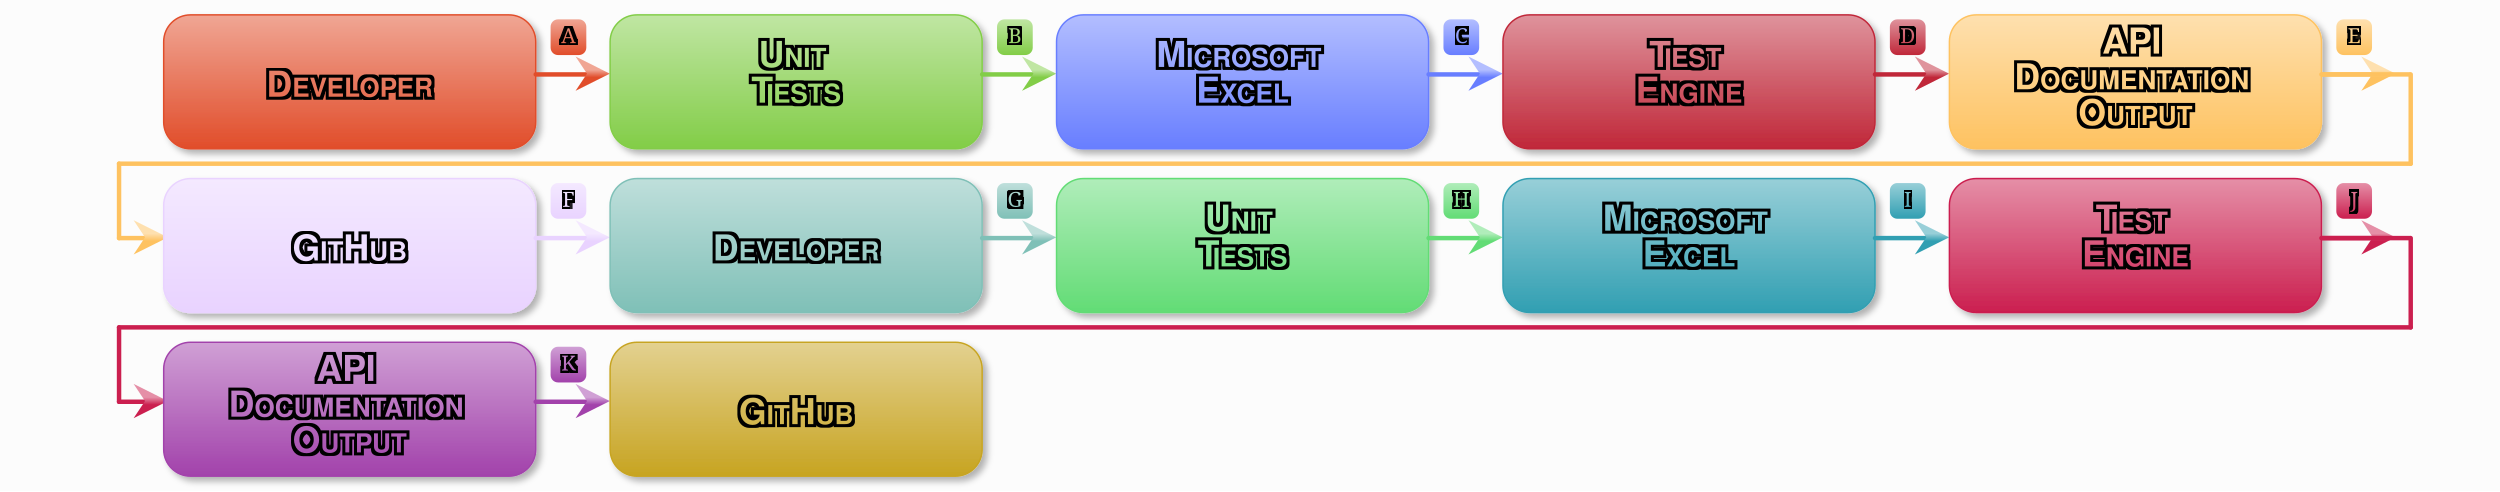
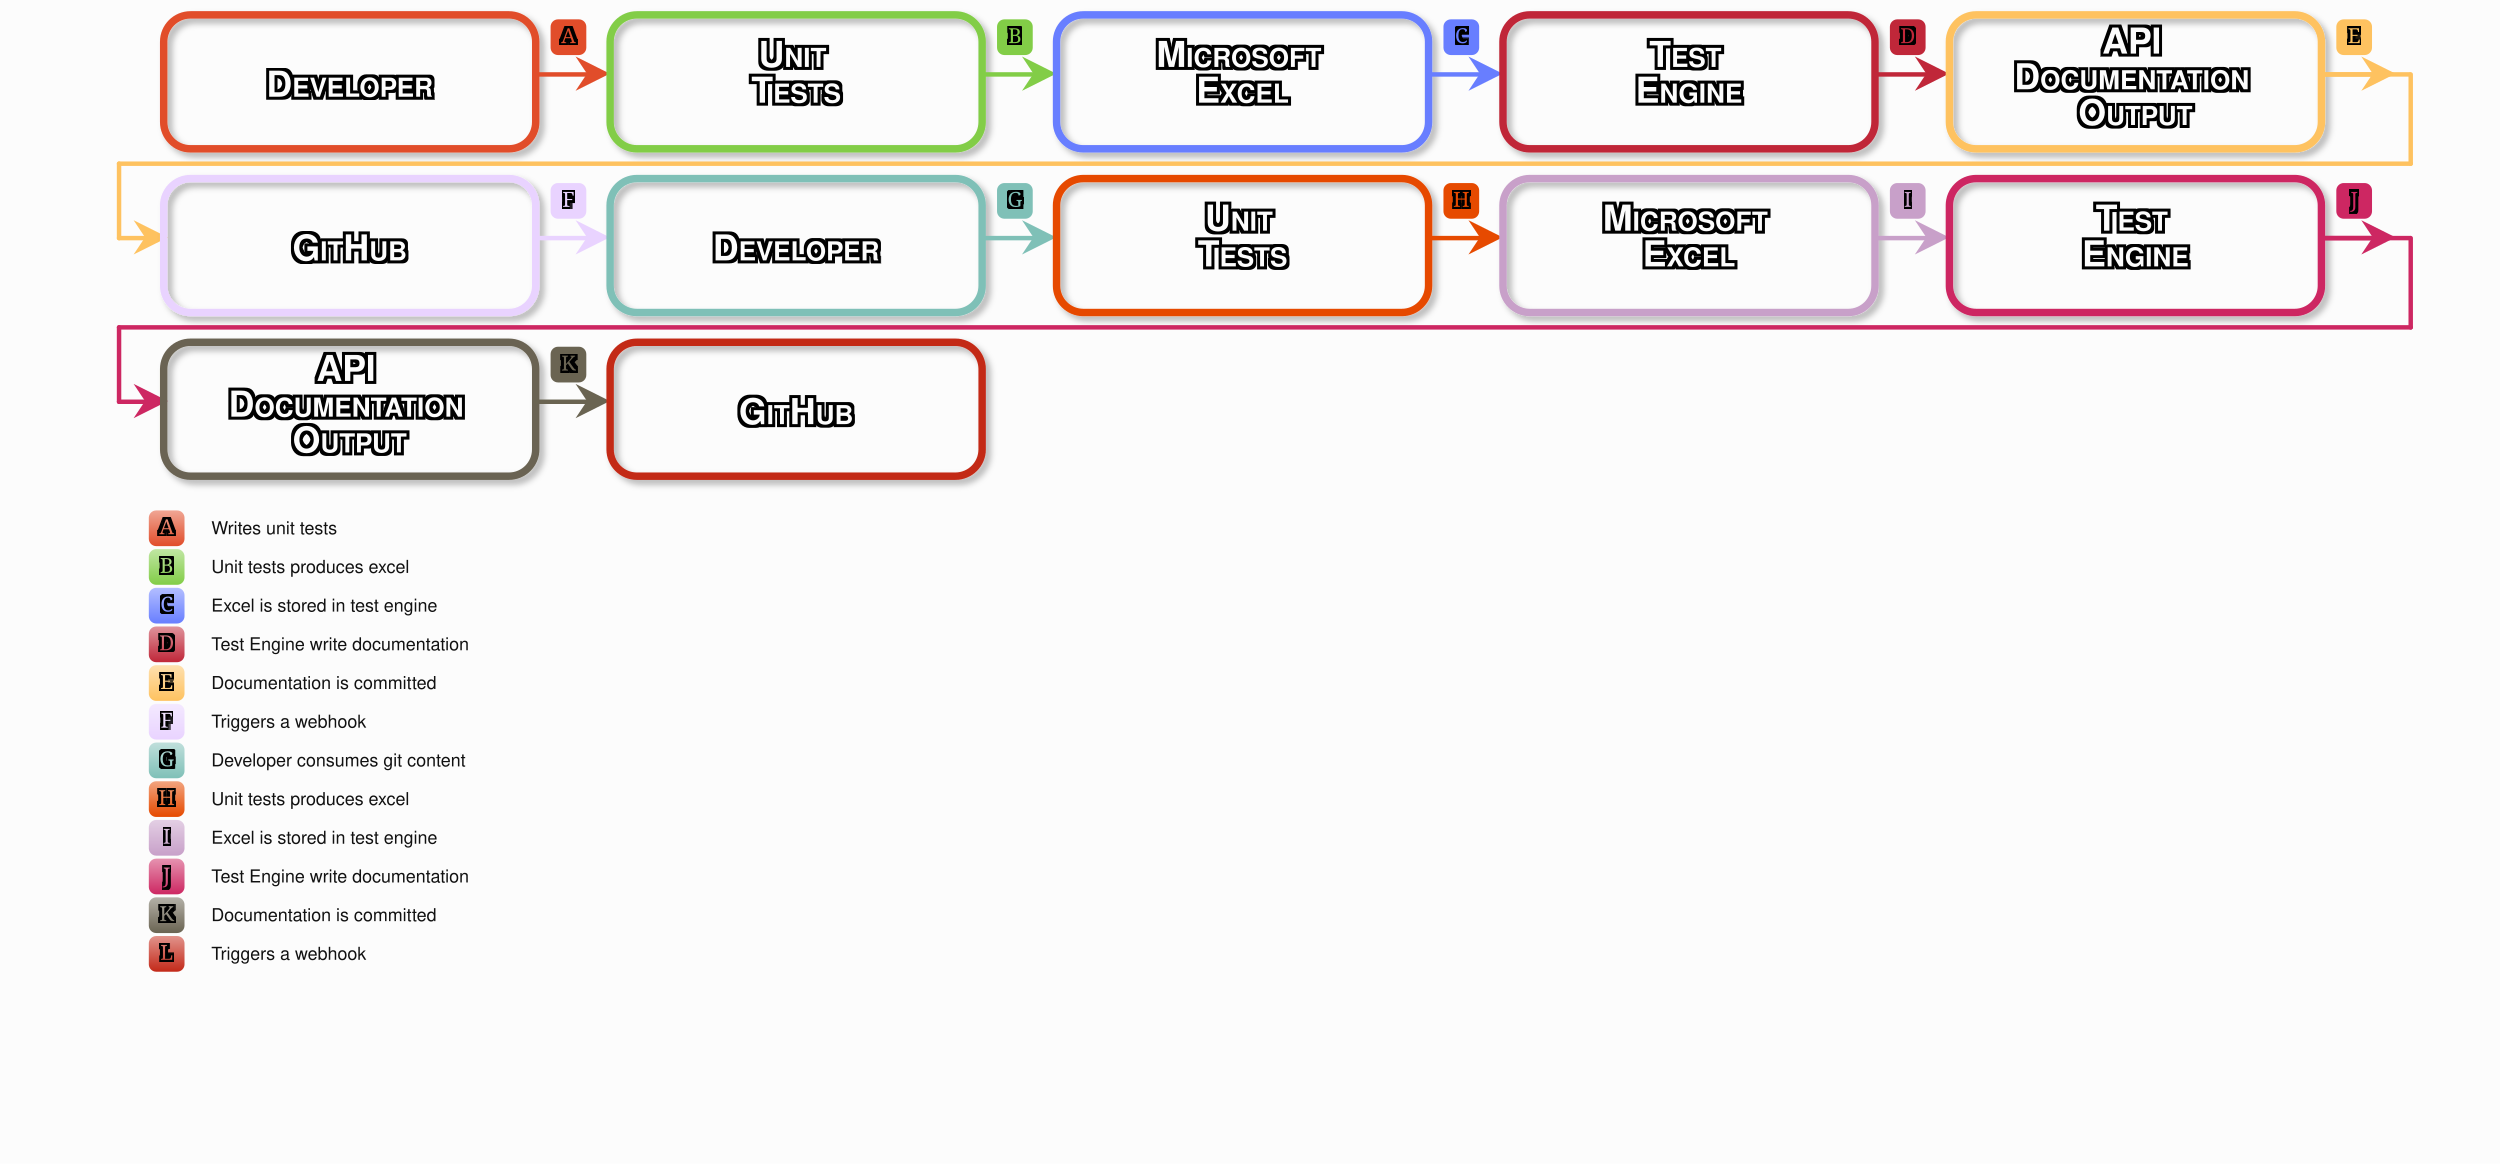
- <svg xmlns="http://www.w3.org/2000/svg" xmlns:xlink="http://www.w3.org/1999/xlink" width="1344.0" height="264.0" viewBox="0 0 1680.0 330.0" id="diag">
+ <svg xmlns="http://www.w3.org/2000/svg" xmlns:xlink="http://www.w3.org/1999/xlink" width="1344.0" height="625.6" viewBox="0 0 1680.0 782.0" id="diag">
  <defs>
    <linearGradient id="grad0" x2="0%" y2="100%">
      <stop class="stop1" offset="0%" stop-color="#f0a694" />
      <stop class="stop2" offset="50%" stop-color="#e8795f" />
      <stop class="stop3" offset="100%" stop-color="#E14D2A" />
    </linearGradient>
    <linearGradient id="grad1" x2="0%" y2="100%">
      <stop class="stop1" offset="0%" stop-color="#c0e6a3" />
      <stop class="stop2" offset="50%" stop-color="#a1d975" />
      <stop class="stop3" offset="100%" stop-color="#82CD47" />
    </linearGradient>
    <linearGradient id="grad2" x2="0%" y2="100%">
      <stop class="stop1" offset="0%" stop-color="#b3beff" />
      <stop class="stop2" offset="50%" stop-color="#8d9eff" />
      <stop class="stop3" offset="100%" stop-color="#687EFF" />
    </linearGradient>
    <linearGradient id="grad3" x2="0%" y2="100%">
      <stop class="stop1" offset="0%" stop-color="#df939c" />
      <stop class="stop2" offset="50%" stop-color="#cf5d6a" />
      <stop class="stop3" offset="100%" stop-color="#C02739" />
    </linearGradient>
    <linearGradient id="grad4" x2="0%" y2="100%">
      <stop class="stop1" offset="0%" stop-color="#fee0af" />
      <stop class="stop2" offset="50%" stop-color="#fed187" />
      <stop class="stop3" offset="100%" stop-color="#FEC260" />
    </linearGradient>
    <linearGradient id="grad5" x2="0%" y2="100%">
      <stop class="stop1" offset="0%" stop-color="#f4e9ff" />
      <stop class="stop2" offset="50%" stop-color="#eedeff" />
      <stop class="stop3" offset="100%" stop-color="#e9d3ff" />
    </linearGradient>
    <linearGradient id="grad6" x2="0%" y2="100%">
      <stop class="stop1" offset="0%" stop-color="#bfdfdb" />
      <stop class="stop2" offset="50%" stop-color="#9fcfc9" />
      <stop class="stop3" offset="100%" stop-color="#7fc0b7" />
    </linearGradient>
    <linearGradient id="grad7" x2="0%" y2="100%">
-       <stop class="stop1" offset="0%" stop-color="#b0edba" />
-       <stop class="stop2" offset="50%" stop-color="#89e497" />
-       <stop class="stop3" offset="100%" stop-color="#62dc75" />
+       <stop class="stop1" offset="0%" stop-color="#f2a47f" />
+       <stop class="stop2" offset="50%" stop-color="#ec773f" />
+       <stop class="stop3" offset="100%" stop-color="#e64a00" />
    </linearGradient>
    <linearGradient id="grad8" x2="0%" y2="100%">
-       <stop class="stop1" offset="0%" stop-color="#98cfd8" />
-       <stop class="stop2" offset="50%" stop-color="#64b7c5" />
-       <stop class="stop3" offset="100%" stop-color="#319fb2" />
+       <stop class="stop1" offset="0%" stop-color="#e3cfe4" />
+       <stop class="stop2" offset="50%" stop-color="#d5b7d6" />
+       <stop class="stop3" offset="100%" stop-color="#c8a0c9" />
    </linearGradient>
    <linearGradient id="grad9" x2="0%" y2="100%">
-       <stop class="stop1" offset="0%" stop-color="#e58fa7" />
-       <stop class="stop2" offset="50%" stop-color="#d8577b" />
-       <stop class="stop3" offset="100%" stop-color="#cb1f4f" />
+       <stop class="stop1" offset="0%" stop-color="#e693b0" />
+       <stop class="stop2" offset="50%" stop-color="#d95d89" />
+       <stop class="stop3" offset="100%" stop-color="#cd2762" />
    </linearGradient>
    <linearGradient id="grad10" x2="0%" y2="100%">
-       <stop class="stop1" offset="0%" stop-color="#d0a0d5" />
-       <stop class="stop2" offset="50%" stop-color="#b971c0" />
-       <stop class="stop3" offset="100%" stop-color="#a242ab" />
+       <stop class="stop1" offset="0%" stop-color="#b4b1a8" />
+       <stop class="stop2" offset="50%" stop-color="#8f8a7d" />
+       <stop class="stop3" offset="100%" stop-color="#6a6452" />
    </linearGradient>
    <linearGradient id="grad11" x2="0%" y2="100%">
-       <stop class="stop1" offset="0%" stop-color="#e3d190" />
-       <stop class="stop2" offset="50%" stop-color="#d5ba58" />
-       <stop class="stop3" offset="100%" stop-color="#c7a421" />
+       <stop class="stop1" offset="0%" stop-color="#e1948c" />
+       <stop class="stop2" offset="50%" stop-color="#d25e52" />
+       <stop class="stop3" offset="100%" stop-color="#c32919" />
    </linearGradient>
    <linearGradient id="grad12" x2="0%" y2="100%">
-       <stop class="stop1" offset="0%" stop-color="#8facb2" />
-       <stop class="stop2" offset="50%" stop-color="#57838c" />
-       <stop class="stop3" offset="100%" stop-color="#1f5a66" />
+       <stop class="stop1" offset="0%" stop-color="#f993fd" />
+       <stop class="stop2" offset="50%" stop-color="#f65dfc" />
+       <stop class="stop3" offset="100%" stop-color="#f327fb" />
    </linearGradient>
    <filter id="filter">
      <feMorphology in="SourceAlpha" operator="dilate" radius="2" result="OUTLINE" />
      <feComposite operator="out" in="OUTLINE" in2="SourceAlpha" />
    </filter>
    <filter id="poly" x="0" y="0" width="200%" height="200%">
      <feOffset result="offOut" in="SourceGraphic" dx="10" dy="15" />
      <feGaussianBlur result="blurOut" in="offOut" stdDeviation="5" />
      <feBlend in="SourceGraphic" in2="blurOut" mode="normal" />
    </filter>
    <filter id="shadow2">
      <feDropShadow dx="-0.8" dy="-0.8" stdDeviation="0" flood-color="pink" flood-opacity="0.5" />
    </filter>
    <style>
           .shadowed {
               -webkit-filter: drop-shadow( 3px 3px 2px rgba(0, 0, 0, .3));
               filter: drop-shadow( 3px 3px 2px rgba(0, 0, 0, .3));
           }
           .filtered {
               filter: url(#filter);
               fill: black;
               font-family: 'Ultra', serif;
               font-size: 100px;

           }
           .filtered-small {
               filter: url(#filter);
               fill: black;
               font-family: 'Ultra', serif;
               font-size: 14px;

           }

           .glass:after,.glass:before{content:"";display:block;position:absolute}.glass{overflow:hidden;color:#fff;text-shadow:0
           1px 2px rgba(0,0,0,.7);background-image:radial-gradient(circle at
           center,rgba(0,167,225,.25),rgba(0,110,149,.5));box-shadow:0 5px 10px rgba(0,0,0,.75),inset 0 0 0 2px
           rgba(0,0,0,.3),inset 0 -6px 6px -3px
           rgba(0,129,174,.2);position:relative}.glass:after{background:rgba(0,167,225,.2);z-index:0;height:100%;width:100%;top:0;left:0;backdrop-filter:blur(3px)
           saturate(400%);-webkit-backdrop-filter:blur(3px) saturate(400%)}.glass:before{width:calc(100% -
           4px);height:35px;background-image:linear-gradient(rgba(255,255,255,.7),rgba(255,255,255,0));top:2px;left:2px;border-radius:30px
           30px 200px 200px;opacity:.7}.glass:hover{text-shadow:0 1px 2px
           rgba(0,0,0,.9)}.glass:hover:before{opacity:1}.glass:active{text-shadow:0 0 2px rgba(0,0,0,.9);box-shadow:0
           3px 8px rgba(0,0,0,.75),inset 0 0 0 2px rgba(0,0,0,.3),inset 0 -6px 6px -3px
           rgba(0,129,174,.2)}.glass:active:before{height:25px}

           .boxText {
               font-size:24px;
               font-family: 'Inter var', system-ui, 'Helvetica Neue', Helvetica, Arial, sans-serif;
               font-variant: small-caps;
               font-weight: bold;
           }
       </style>
    <polygon id="ppoint" points="0,5 1.667,2.5 0,0 5,2.5" stroke-width="7" />
    <rect id="bbox" class="shadowed" width="250" height="90" ry="18" rx="18" />
    <path id="hconnector" d="M260,50.0 h34" stroke-width="3" stroke-linecap="round" stroke-linejoin="round" />
    <path id="vconnector" d="M135,100 v34" stroke-width="3" stroke-linecap="round" stroke-linejoin="round" />
  </defs>
  <rect width="100%" height="100%" fill="#fcfcfc" />
  <g transform="translate(100,0)">
    <g transform="translate(0,0)">
-       <use xlink:href="#bbox" x="10" y="10" fill="url(#grad0)" stroke="#E14D2A" />
+       <use xlink:href="#bbox" x="10" y="10" fill="none" stroke="#E14D2A" stroke-width="5" />
      <text x="135" y="65" text-anchor="middle" class="filtered glass boxText">
        <tspan x="135">Developer</tspan>
      </text>
-       <use xlink:href="#hconnector" stroke="#E14D2A" fill="url(#grad0)" />
-       <g transform="translate(297,47)">
-         <use xlink:href="#ppoint" fill="url(#grad0)" stroke-width="7" stroke="url(#grad0)" />
-       </g>
-       <rect x="270" y="13" height="24" width="24" fill="url(#grad0)" rx="5" ry="5" />
+       <use xlink:href="#hconnector" stroke="#E14D2A" fill="#E14D2A" />
+       <g transform="translate(297,47)">
+         <use xlink:href="#ppoint" fill="#E14D2A" stroke-width="7" stroke="#E14D2A" />
+       </g>
+       <rect x="270" y="13" height="24" width="24" fill="#E14D2A" rx="5" ry="5" />
      <text x="282" y="29" fill="#111111" text-anchor="middle" class="filtered-small glass">A</text>
    </g>
    <g transform="translate(300,0)">
-       <use xlink:href="#bbox" x="10" y="10" fill="url(#grad1)" stroke="#82CD47" />
+       <use xlink:href="#bbox" x="10" y="10" fill="none" stroke="#82CD47" stroke-width="5" />
      <text x="135" y="45" text-anchor="middle" class="filtered glass boxText">
        <tspan x="135">Unit</tspan>
        <tspan x="135" dy="24">Tests</tspan>
      </text>
-       <use xlink:href="#hconnector" stroke="#82CD47" fill="url(#grad1)" />
-       <g transform="translate(297,47)">
-         <use xlink:href="#ppoint" fill="url(#grad1)" stroke-width="7" stroke="url(#grad1)" />
-       </g>
-       <rect x="270" y="13" height="24" width="24" fill="url(#grad1)" rx="5" ry="5" />
+       <use xlink:href="#hconnector" stroke="#82CD47" fill="#82CD47" />
+       <g transform="translate(297,47)">
+         <use xlink:href="#ppoint" fill="#82CD47" stroke-width="7" stroke="#82CD47" />
+       </g>
+       <rect x="270" y="13" height="24" width="24" fill="#82CD47" rx="5" ry="5" />
      <text x="282" y="29" fill="#111111" text-anchor="middle" class="filtered-small glass">B</text>
    </g>
    <g transform="translate(600,0)">
-       <use xlink:href="#bbox" x="10" y="10" fill="url(#grad2)" stroke="#687EFF" />
+       <use xlink:href="#bbox" x="10" y="10" fill="none" stroke="#687EFF" stroke-width="5" />
      <text x="135" y="45" text-anchor="middle" class="filtered glass boxText">
        <tspan x="135">Microsoft</tspan>
        <tspan x="135" dy="24">Excel</tspan>
      </text>
-       <use xlink:href="#hconnector" stroke="#687EFF" fill="url(#grad2)" />
-       <g transform="translate(297,47)">
-         <use xlink:href="#ppoint" fill="url(#grad2)" stroke-width="7" stroke="url(#grad2)" />
-       </g>
-       <rect x="270" y="13" height="24" width="24" fill="url(#grad2)" rx="5" ry="5" />
+       <use xlink:href="#hconnector" stroke="#687EFF" fill="#687EFF" />
+       <g transform="translate(297,47)">
+         <use xlink:href="#ppoint" fill="#687EFF" stroke-width="7" stroke="#687EFF" />
+       </g>
+       <rect x="270" y="13" height="24" width="24" fill="#687EFF" rx="5" ry="5" />
      <text x="282" y="29" fill="#111111" text-anchor="middle" class="filtered-small glass">C</text>
    </g>
    <g transform="translate(900,0)">
-       <use xlink:href="#bbox" x="10" y="10" fill="url(#grad3)" stroke="#C02739" />
+       <use xlink:href="#bbox" x="10" y="10" fill="none" stroke="#C02739" stroke-width="5" />
      <text x="135" y="45" text-anchor="middle" class="filtered glass boxText">
        <tspan x="135">Test</tspan>
        <tspan x="135" dy="24">Engine</tspan>
      </text>
-       <use xlink:href="#hconnector" stroke="#C02739" fill="url(#grad3)" />
-       <g transform="translate(297,47)">
-         <use xlink:href="#ppoint" fill="url(#grad3)" stroke-width="7" stroke="url(#grad3)" />
-       </g>
-       <rect x="270" y="13" height="24" width="24" fill="url(#grad3)" rx="5" ry="5" />
+       <use xlink:href="#hconnector" stroke="#C02739" fill="#C02739" />
+       <g transform="translate(297,47)">
+         <use xlink:href="#ppoint" fill="#C02739" stroke-width="7" stroke="#C02739" />
+       </g>
+       <rect x="270" y="13" height="24" width="24" fill="#C02739" rx="5" ry="5" />
      <text x="282" y="29" fill="#111111" text-anchor="middle" class="filtered-small glass">D</text>
    </g>
    <g transform="translate(1200,0)">
-       <use xlink:href="#bbox" x="10" y="10" fill="url(#grad4)" stroke="#FEC260" />
+       <use xlink:href="#bbox" x="10" y="10" fill="none" stroke="#FEC260" stroke-width="5" />
      <text x="135" y="36" text-anchor="middle" class="filtered glass boxText">
        <tspan x="135">API</tspan>
        <tspan x="135" dy="24">Documentation</tspan>
        <tspan x="135" dy="24">Output</tspan>
      </text>
-       <use xlink:href="#hconnector" stroke="#FEC260" fill="url(#grad4)" />
-       <g transform="translate(297,47)">
-         <use xlink:href="#ppoint" fill="url(#grad4)" stroke-width="7" stroke="url(#grad4)" />
-       </g>
-       <rect x="270" y="13" height="24" width="24" fill="url(#grad4)" rx="5" ry="5" />
+       <use xlink:href="#hconnector" stroke="#FEC260" fill="#FEC260" />
+       <g transform="translate(297,47)">
+         <use xlink:href="#ppoint" fill="#FEC260" stroke-width="7" stroke="#FEC260" />
+       </g>
+       <rect x="270" y="13" height="24" width="24" fill="#FEC260" rx="5" ry="5" />
      <text x="282" y="29" fill="#111111" text-anchor="middle" class="filtered-small glass">E</text>
      <g transform="translate(260,50)">
        <path d="M0,0 L60,0" fill="#111111" stroke-width="3" stroke="#FEC260" />
        <line x1="60" x2="60" y1="0" y2="60" stroke-width="3" stroke="#FEC260" stroke-linecap="round" stroke-linejoin="round" />
        <line x1="60" x2="-1480" y1="60" y2="60" stroke-width="3" stroke="#FEC260" stroke-linecap="round" stroke-linejoin="round" />
        <line x1="-1480" x2="-1480" y1="110" y2="60" stroke-width="3" stroke="#FEC260" stroke-linecap="round" stroke-linejoin="round" />
        <line x1="-1480" x2="-1460" y1="110" y2="110" stroke-width="3" stroke="#FEC260" stroke-linecap="round" stroke-linejoin="round" />
        <g transform="translate(-1460,107)">
-           <use xlink:href="#ppoint" fill="url(#grad4)" stroke-width="7" stroke="url(#grad4)" />
+           <use xlink:href="#ppoint" fill="#FEC260" stroke-width="7" stroke="#FEC260" />
        </g>
      </g>
    </g>
    <g transform="translate(0,110)">
-       <use xlink:href="#bbox" x="10" y="10" fill="url(#grad5)" stroke="#e9d3ff" />
+       <use xlink:href="#bbox" x="10" y="10" fill="none" stroke="#e9d3ff" stroke-width="5" />
      <text x="135" y="65" text-anchor="middle" class="filtered glass boxText">
        <tspan x="135">GitHub</tspan>
      </text>
-       <use xlink:href="#hconnector" stroke="#e9d3ff" fill="url(#grad5)" />
-       <g transform="translate(297,47)">
-         <use xlink:href="#ppoint" fill="url(#grad5)" stroke-width="7" stroke="url(#grad5)" />
-       </g>
-       <rect x="270" y="13" height="24" width="24" fill="url(#grad5)" rx="5" ry="5" />
+       <use xlink:href="#hconnector" stroke="#e9d3ff" fill="#e9d3ff" />
+       <g transform="translate(297,47)">
+         <use xlink:href="#ppoint" fill="#e9d3ff" stroke-width="7" stroke="#e9d3ff" />
+       </g>
+       <rect x="270" y="13" height="24" width="24" fill="#e9d3ff" rx="5" ry="5" />
      <text x="282" y="29" fill="#111111" text-anchor="middle" class="filtered-small glass">F</text>
    </g>
    <g transform="translate(300,110)">
-       <use xlink:href="#bbox" x="10" y="10" fill="url(#grad6)" stroke="#7fc0b7" />
+       <use xlink:href="#bbox" x="10" y="10" fill="none" stroke="#7fc0b7" stroke-width="5" />
      <text x="135" y="65" text-anchor="middle" class="filtered glass boxText">
        <tspan x="135">Developer</tspan>
      </text>
-       <use xlink:href="#hconnector" stroke="#7fc0b7" fill="url(#grad6)" />
-       <g transform="translate(297,47)">
-         <use xlink:href="#ppoint" fill="url(#grad6)" stroke-width="7" stroke="url(#grad6)" />
-       </g>
-       <rect x="270" y="13" height="24" width="24" fill="url(#grad6)" rx="5" ry="5" />
+       <use xlink:href="#hconnector" stroke="#7fc0b7" fill="#7fc0b7" />
+       <g transform="translate(297,47)">
+         <use xlink:href="#ppoint" fill="#7fc0b7" stroke-width="7" stroke="#7fc0b7" />
+       </g>
+       <rect x="270" y="13" height="24" width="24" fill="#7fc0b7" rx="5" ry="5" />
      <text x="282" y="29" fill="#111111" text-anchor="middle" class="filtered-small glass">G</text>
    </g>
    <g transform="translate(600,110)">
-       <use xlink:href="#bbox" x="10" y="10" fill="url(#grad7)" stroke="#62dc75" />
+       <use xlink:href="#bbox" x="10" y="10" fill="none" stroke="#e64a00" stroke-width="5" />
      <text x="135" y="45" text-anchor="middle" class="filtered glass boxText">
        <tspan x="135">Unit</tspan>
        <tspan x="135" dy="24">Tests</tspan>
      </text>
-       <use xlink:href="#hconnector" stroke="#62dc75" fill="url(#grad7)" />
-       <g transform="translate(297,47)">
-         <use xlink:href="#ppoint" fill="url(#grad7)" stroke-width="7" stroke="url(#grad7)" />
-       </g>
-       <rect x="270" y="13" height="24" width="24" fill="url(#grad7)" rx="5" ry="5" />
+       <use xlink:href="#hconnector" stroke="#e64a00" fill="#e64a00" />
+       <g transform="translate(297,47)">
+         <use xlink:href="#ppoint" fill="#e64a00" stroke-width="7" stroke="#e64a00" />
+       </g>
+       <rect x="270" y="13" height="24" width="24" fill="#e64a00" rx="5" ry="5" />
      <text x="282" y="29" fill="#111111" text-anchor="middle" class="filtered-small glass">H</text>
    </g>
    <g transform="translate(900,110)">
-       <use xlink:href="#bbox" x="10" y="10" fill="url(#grad8)" stroke="#319fb2" />
+       <use xlink:href="#bbox" x="10" y="10" fill="none" stroke="#c8a0c9" stroke-width="5" />
      <text x="135" y="45" text-anchor="middle" class="filtered glass boxText">
        <tspan x="135">Microsoft</tspan>
        <tspan x="135" dy="24">Excel</tspan>
      </text>
-       <use xlink:href="#hconnector" stroke="#319fb2" fill="url(#grad8)" />
-       <g transform="translate(297,47)">
-         <use xlink:href="#ppoint" fill="url(#grad8)" stroke-width="7" stroke="url(#grad8)" />
-       </g>
-       <rect x="270" y="13" height="24" width="24" fill="url(#grad8)" rx="5" ry="5" />
+       <use xlink:href="#hconnector" stroke="#c8a0c9" fill="#c8a0c9" />
+       <g transform="translate(297,47)">
+         <use xlink:href="#ppoint" fill="#c8a0c9" stroke-width="7" stroke="#c8a0c9" />
+       </g>
+       <rect x="270" y="13" height="24" width="24" fill="#c8a0c9" rx="5" ry="5" />
      <text x="282" y="29" fill="#111111" text-anchor="middle" class="filtered-small glass">I</text>
    </g>
    <g transform="translate(1200,110)">
-       <use xlink:href="#bbox" x="10" y="10" fill="url(#grad9)" stroke="#cb1f4f" />
+       <use xlink:href="#bbox" x="10" y="10" fill="none" stroke="#cd2762" stroke-width="5" />
      <text x="135" y="45" text-anchor="middle" class="filtered glass boxText">
        <tspan x="135">Test</tspan>
        <tspan x="135" dy="24">Engine</tspan>
      </text>
-       <use xlink:href="#hconnector" stroke="#cb1f4f" fill="url(#grad9)" />
-       <g transform="translate(297,47)">
-         <use xlink:href="#ppoint" fill="url(#grad9)" stroke-width="7" stroke="url(#grad9)" />
-       </g>
-       <rect x="270" y="13" height="24" width="24" fill="url(#grad9)" rx="5" ry="5" />
+       <use xlink:href="#hconnector" stroke="#cd2762" fill="#cd2762" />
+       <g transform="translate(297,47)">
+         <use xlink:href="#ppoint" fill="#cd2762" stroke-width="7" stroke="#cd2762" />
+       </g>
+       <rect x="270" y="13" height="24" width="24" fill="#cd2762" rx="5" ry="5" />
      <text x="282" y="29" fill="#111111" text-anchor="middle" class="filtered-small glass">J</text>
      <g transform="translate(260,50)">
-         <path d="M0,0 L60,0" fill="#111111" stroke-width="3" stroke="#cb1f4f" />
-         <line x1="60" x2="60" y1="0" y2="60" stroke-width="3" stroke="#cb1f4f" stroke-linecap="round" stroke-linejoin="round" />
-         <line x1="60" x2="-1480" y1="60" y2="60" stroke-width="3" stroke="#cb1f4f" stroke-linecap="round" stroke-linejoin="round" />
-         <line x1="-1480" x2="-1480" y1="110" y2="60" stroke-width="3" stroke="#cb1f4f" stroke-linecap="round" stroke-linejoin="round" />
-         <line x1="-1480" x2="-1460" y1="110" y2="110" stroke-width="3" stroke="#cb1f4f" stroke-linecap="round" stroke-linejoin="round" />
+         <path d="M0,0 L60,0" fill="#111111" stroke-width="3" stroke="#cd2762" />
+         <line x1="60" x2="60" y1="0" y2="60" stroke-width="3" stroke="#cd2762" stroke-linecap="round" stroke-linejoin="round" />
+         <line x1="60" x2="-1480" y1="60" y2="60" stroke-width="3" stroke="#cd2762" stroke-linecap="round" stroke-linejoin="round" />
+         <line x1="-1480" x2="-1480" y1="110" y2="60" stroke-width="3" stroke="#cd2762" stroke-linecap="round" stroke-linejoin="round" />
+         <line x1="-1480" x2="-1460" y1="110" y2="110" stroke-width="3" stroke="#cd2762" stroke-linecap="round" stroke-linejoin="round" />
        <g transform="translate(-1460,107)">
-           <use xlink:href="#ppoint" fill="url(#grad9)" stroke-width="7" stroke="url(#grad9)" />
+           <use xlink:href="#ppoint" fill="#cd2762" stroke-width="7" stroke="#cd2762" />
        </g>
      </g>
    </g>
    <g transform="translate(0,220)">
-       <use xlink:href="#bbox" x="10" y="10" fill="url(#grad10)" stroke="#a242ab" />
+       <use xlink:href="#bbox" x="10" y="10" fill="none" stroke="#6a6452" stroke-width="5" />
      <text x="135" y="36" text-anchor="middle" class="filtered glass boxText">
        <tspan x="135">API</tspan>
        <tspan x="135" dy="24">Documentation</tspan>
        <tspan x="135" dy="24">Output</tspan>
      </text>
-       <use xlink:href="#hconnector" stroke="#a242ab" fill="url(#grad10)" />
-       <g transform="translate(297,47)">
-         <use xlink:href="#ppoint" fill="url(#grad10)" stroke-width="7" stroke="url(#grad10)" />
-       </g>
-       <rect x="270" y="13" height="24" width="24" fill="url(#grad10)" rx="5" ry="5" />
+       <use xlink:href="#hconnector" stroke="#6a6452" fill="#6a6452" />
+       <g transform="translate(297,47)">
+         <use xlink:href="#ppoint" fill="#6a6452" stroke-width="7" stroke="#6a6452" />
+       </g>
+       <rect x="270" y="13" height="24" width="24" fill="#6a6452" rx="5" ry="5" />
      <text x="282" y="29" fill="#111111" text-anchor="middle" class="filtered-small glass">K</text>
    </g>
    <g transform="translate(300,220)">
-       <use xlink:href="#bbox" x="10" y="10" fill="url(#grad11)" stroke="#c7a421" />
+       <use xlink:href="#bbox" x="10" y="10" fill="none" stroke="#c32919" stroke-width="5" />
      <text x="135" y="65" text-anchor="middle" class="filtered glass boxText">
        <tspan x="135">GitHub</tspan>
      </text>
    </g>
  </g>
+   <g transform="translate(100,330.0)">
+     <g transform="translate(0,0)">
+       <rect x="0" y="13" height="24" width="24" fill="url(#grad0)" rx="5" ry="5" />
+       <text x="12" y="29" fill="#111111" text-anchor="middle" class="filtered-small glass">A</text>
+       <text x="42" y="29" fill="#111111" text-anchor="start" style="font-family: 'Inter var', system-ui, 'Helvetica Neue', Helvetica, Arial, sans-serif;">
+         Writes unit tests
+     </text>
+     </g>
+     <g transform="translate(0,26)">
+       <rect x="0" y="13" height="24" width="24" fill="url(#grad1)" rx="5" ry="5" />
+       <text x="12" y="29" fill="#111111" text-anchor="middle" class="filtered-small glass">B</text>
+       <text x="42" y="29" fill="#111111" text-anchor="start" style="font-family: 'Inter var', system-ui, 'Helvetica Neue', Helvetica, Arial, sans-serif;">
+         Unit tests produces excel
+     </text>
+     </g>
+     <g transform="translate(0,52)">
+       <rect x="0" y="13" height="24" width="24" fill="url(#grad2)" rx="5" ry="5" />
+       <text x="12" y="29" fill="#111111" text-anchor="middle" class="filtered-small glass">C</text>
+       <text x="42" y="29" fill="#111111" text-anchor="start" style="font-family: 'Inter var', system-ui, 'Helvetica Neue', Helvetica, Arial, sans-serif;">
+         Excel is stored in test engine
+     </text>
+     </g>
+     <g transform="translate(0,78)">
+       <rect x="0" y="13" height="24" width="24" fill="url(#grad3)" rx="5" ry="5" />
+       <text x="12" y="29" fill="#111111" text-anchor="middle" class="filtered-small glass">D</text>
+       <text x="42" y="29" fill="#111111" text-anchor="start" style="font-family: 'Inter var', system-ui, 'Helvetica Neue', Helvetica, Arial, sans-serif;">
+         Test Engine write documentation
+     </text>
+     </g>
+     <g transform="translate(0,104)">
+       <rect x="0" y="13" height="24" width="24" fill="url(#grad4)" rx="5" ry="5" />
+       <text x="12" y="29" fill="#111111" text-anchor="middle" class="filtered-small glass">E</text>
+       <text x="42" y="29" fill="#111111" text-anchor="start" style="font-family: 'Inter var', system-ui, 'Helvetica Neue', Helvetica, Arial, sans-serif;">
+         Documentation is committed
+     </text>
+     </g>
+     <g transform="translate(0,130)">
+       <rect x="0" y="13" height="24" width="24" fill="url(#grad5)" rx="5" ry="5" />
+       <text x="12" y="29" fill="#111111" text-anchor="middle" class="filtered-small glass">F</text>
+       <text x="42" y="29" fill="#111111" text-anchor="start" style="font-family: 'Inter var', system-ui, 'Helvetica Neue', Helvetica, Arial, sans-serif;">
+         Triggers a webhook
+     </text>
+     </g>
+     <g transform="translate(0,156)">
+       <rect x="0" y="13" height="24" width="24" fill="url(#grad6)" rx="5" ry="5" />
+       <text x="12" y="29" fill="#111111" text-anchor="middle" class="filtered-small glass">G</text>
+       <text x="42" y="29" fill="#111111" text-anchor="start" style="font-family: 'Inter var', system-ui, 'Helvetica Neue', Helvetica, Arial, sans-serif;">
+         Developer consumes git content
+     </text>
+     </g>
+     <g transform="translate(0,182)">
+       <rect x="0" y="13" height="24" width="24" fill="url(#grad7)" rx="5" ry="5" />
+       <text x="12" y="29" fill="#111111" text-anchor="middle" class="filtered-small glass">H</text>
+       <text x="42" y="29" fill="#111111" text-anchor="start" style="font-family: 'Inter var', system-ui, 'Helvetica Neue', Helvetica, Arial, sans-serif;">
+         Unit tests produces excel
+     </text>
+     </g>
+     <g transform="translate(0,208)">
+       <rect x="0" y="13" height="24" width="24" fill="url(#grad8)" rx="5" ry="5" />
+       <text x="12" y="29" fill="#111111" text-anchor="middle" class="filtered-small glass">I</text>
+       <text x="42" y="29" fill="#111111" text-anchor="start" style="font-family: 'Inter var', system-ui, 'Helvetica Neue', Helvetica, Arial, sans-serif;">
+         Excel is stored in test engine
+     </text>
+     </g>
+     <g transform="translate(0,234)">
+       <rect x="0" y="13" height="24" width="24" fill="url(#grad9)" rx="5" ry="5" />
+       <text x="12" y="29" fill="#111111" text-anchor="middle" class="filtered-small glass">J</text>
+       <text x="42" y="29" fill="#111111" text-anchor="start" style="font-family: 'Inter var', system-ui, 'Helvetica Neue', Helvetica, Arial, sans-serif;">
+         Test Engine write documentation
+     </text>
+     </g>
+     <g transform="translate(0,260)">
+       <rect x="0" y="13" height="24" width="24" fill="url(#grad10)" rx="5" ry="5" />
+       <text x="12" y="29" fill="#111111" text-anchor="middle" class="filtered-small glass">K</text>
+       <text x="42" y="29" fill="#111111" text-anchor="start" style="font-family: 'Inter var', system-ui, 'Helvetica Neue', Helvetica, Arial, sans-serif;">
+         Documentation is committed
+     </text>
+     </g>
+     <g transform="translate(0,286)">
+       <rect x="0" y="13" height="24" width="24" fill="url(#grad11)" rx="5" ry="5" />
+       <text x="12" y="29" fill="#111111" text-anchor="middle" class="filtered-small glass">L</text>
+       <text x="42" y="29" fill="#111111" text-anchor="start" style="font-family: 'Inter var', system-ui, 'Helvetica Neue', Helvetica, Arial, sans-serif;">
+         Triggers a webhook
+     </text>
+     </g>
+   </g>
</svg>
